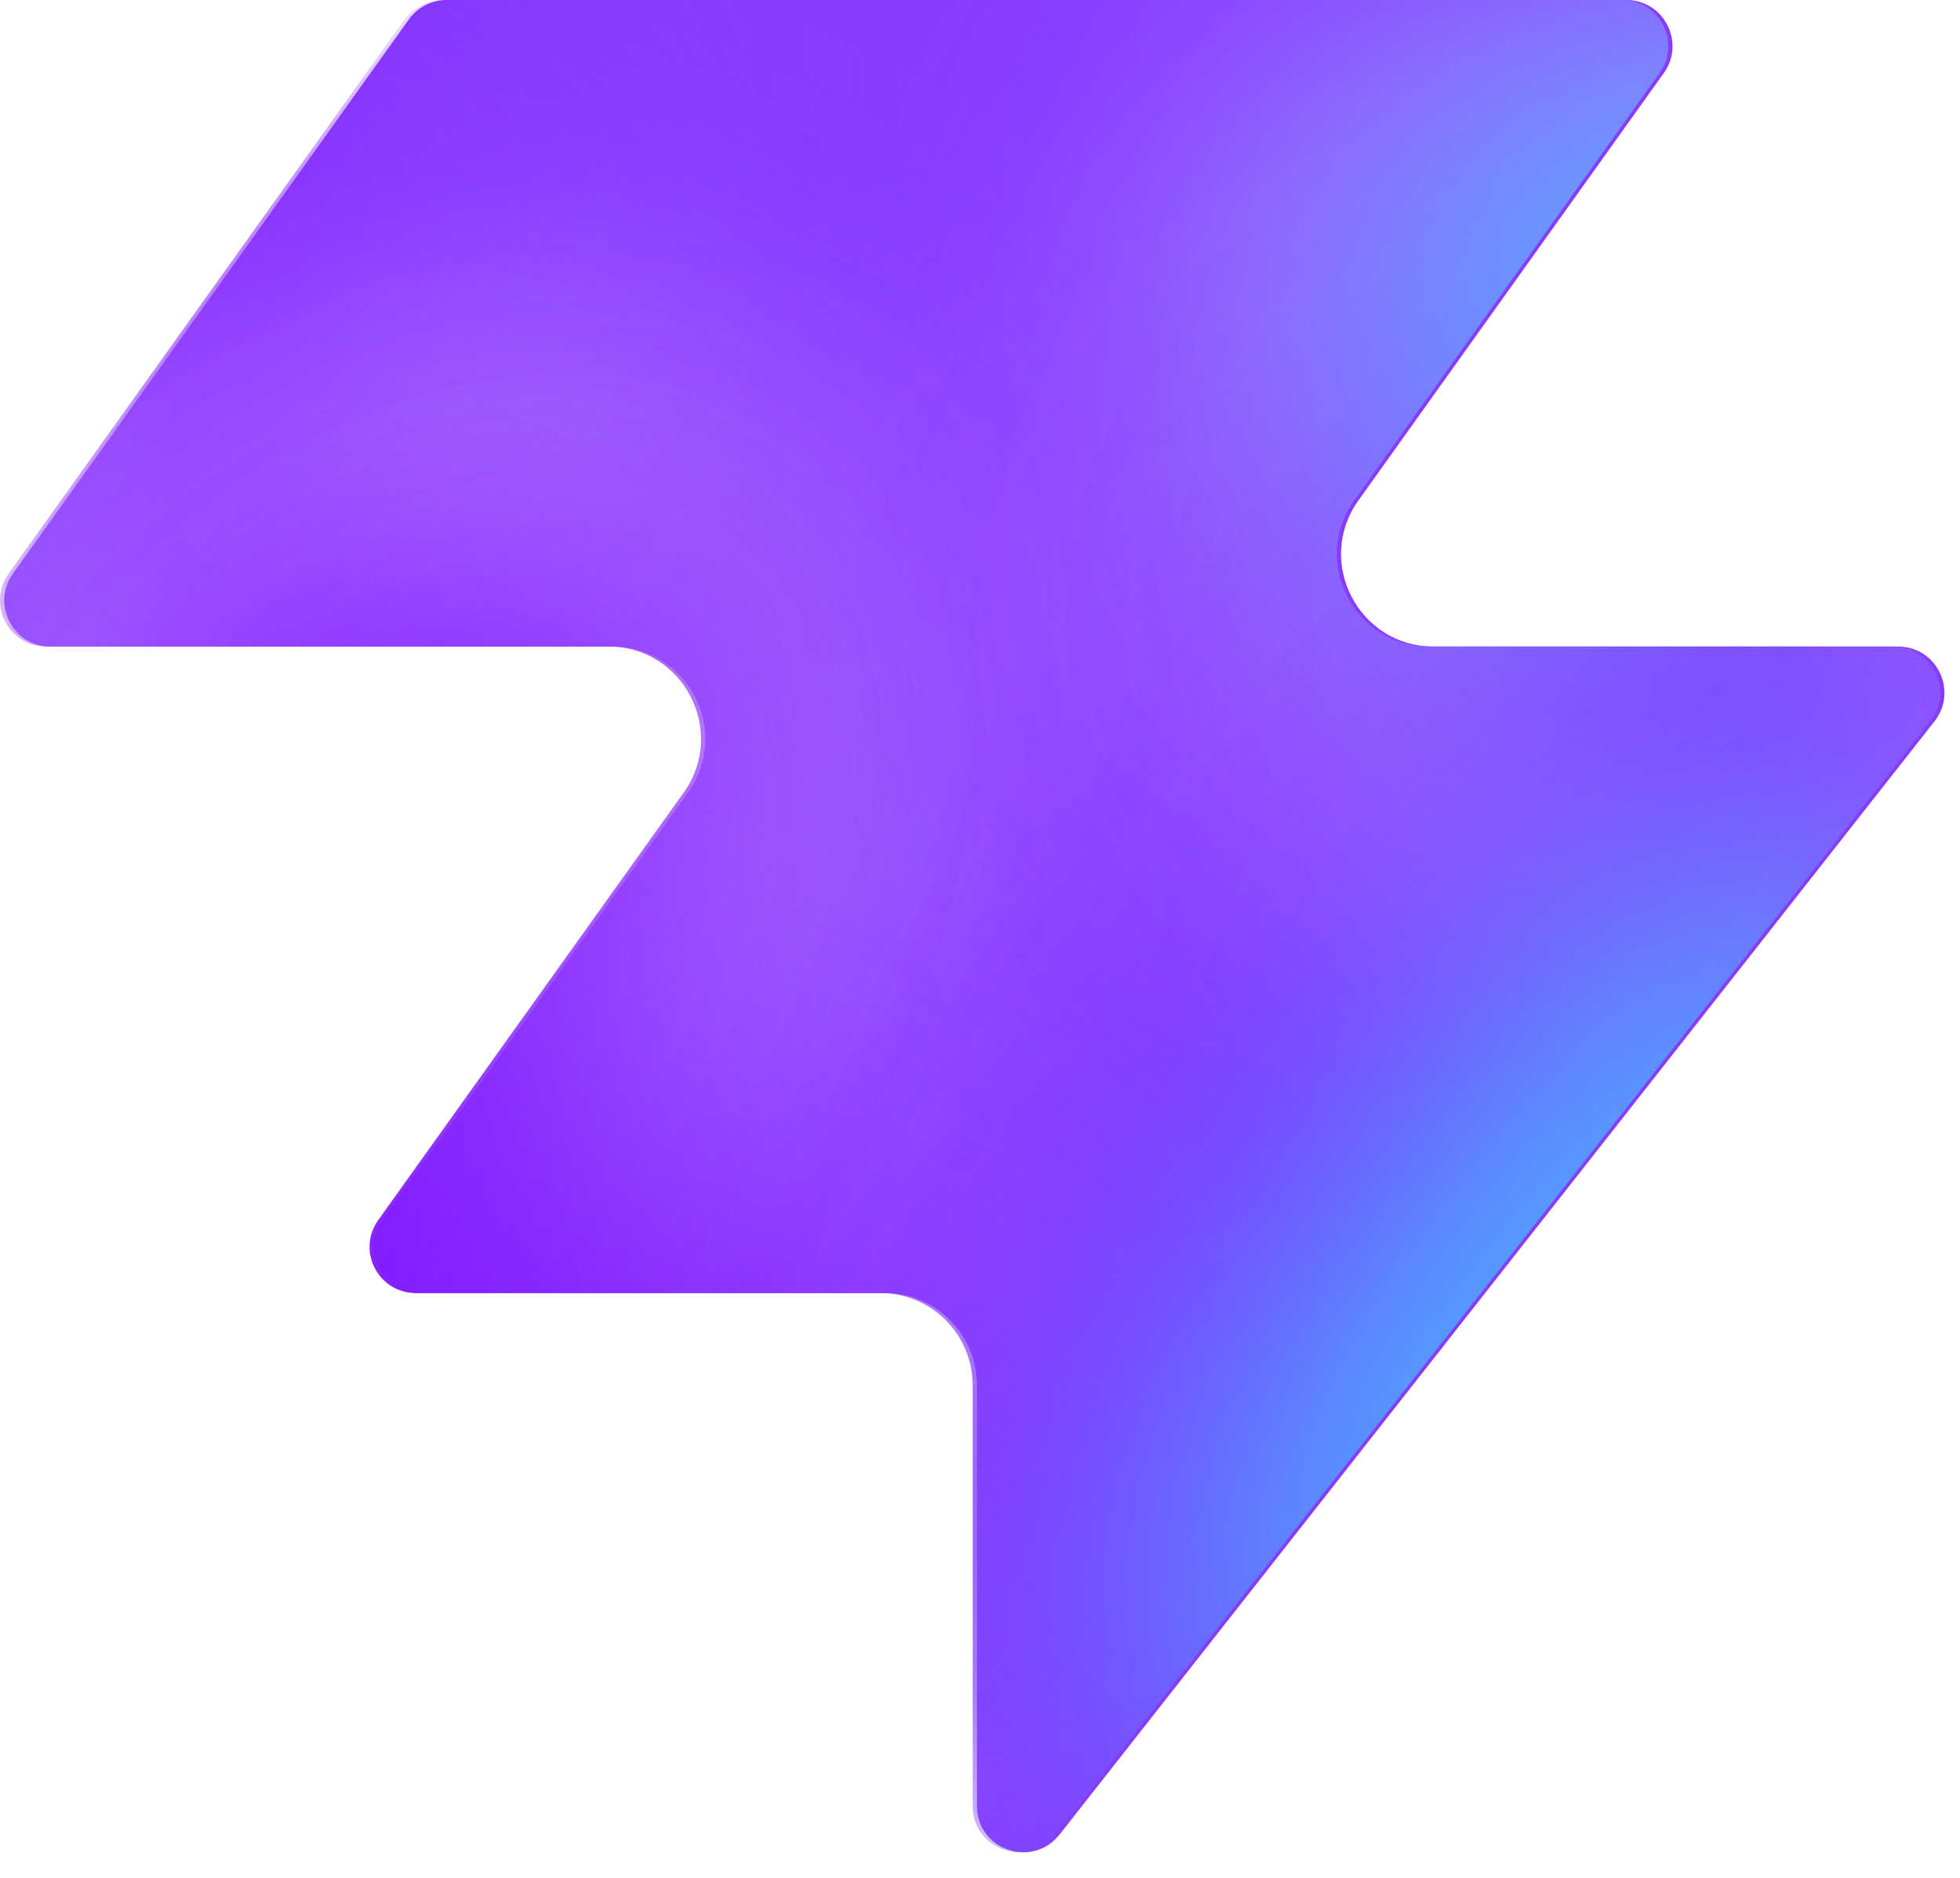
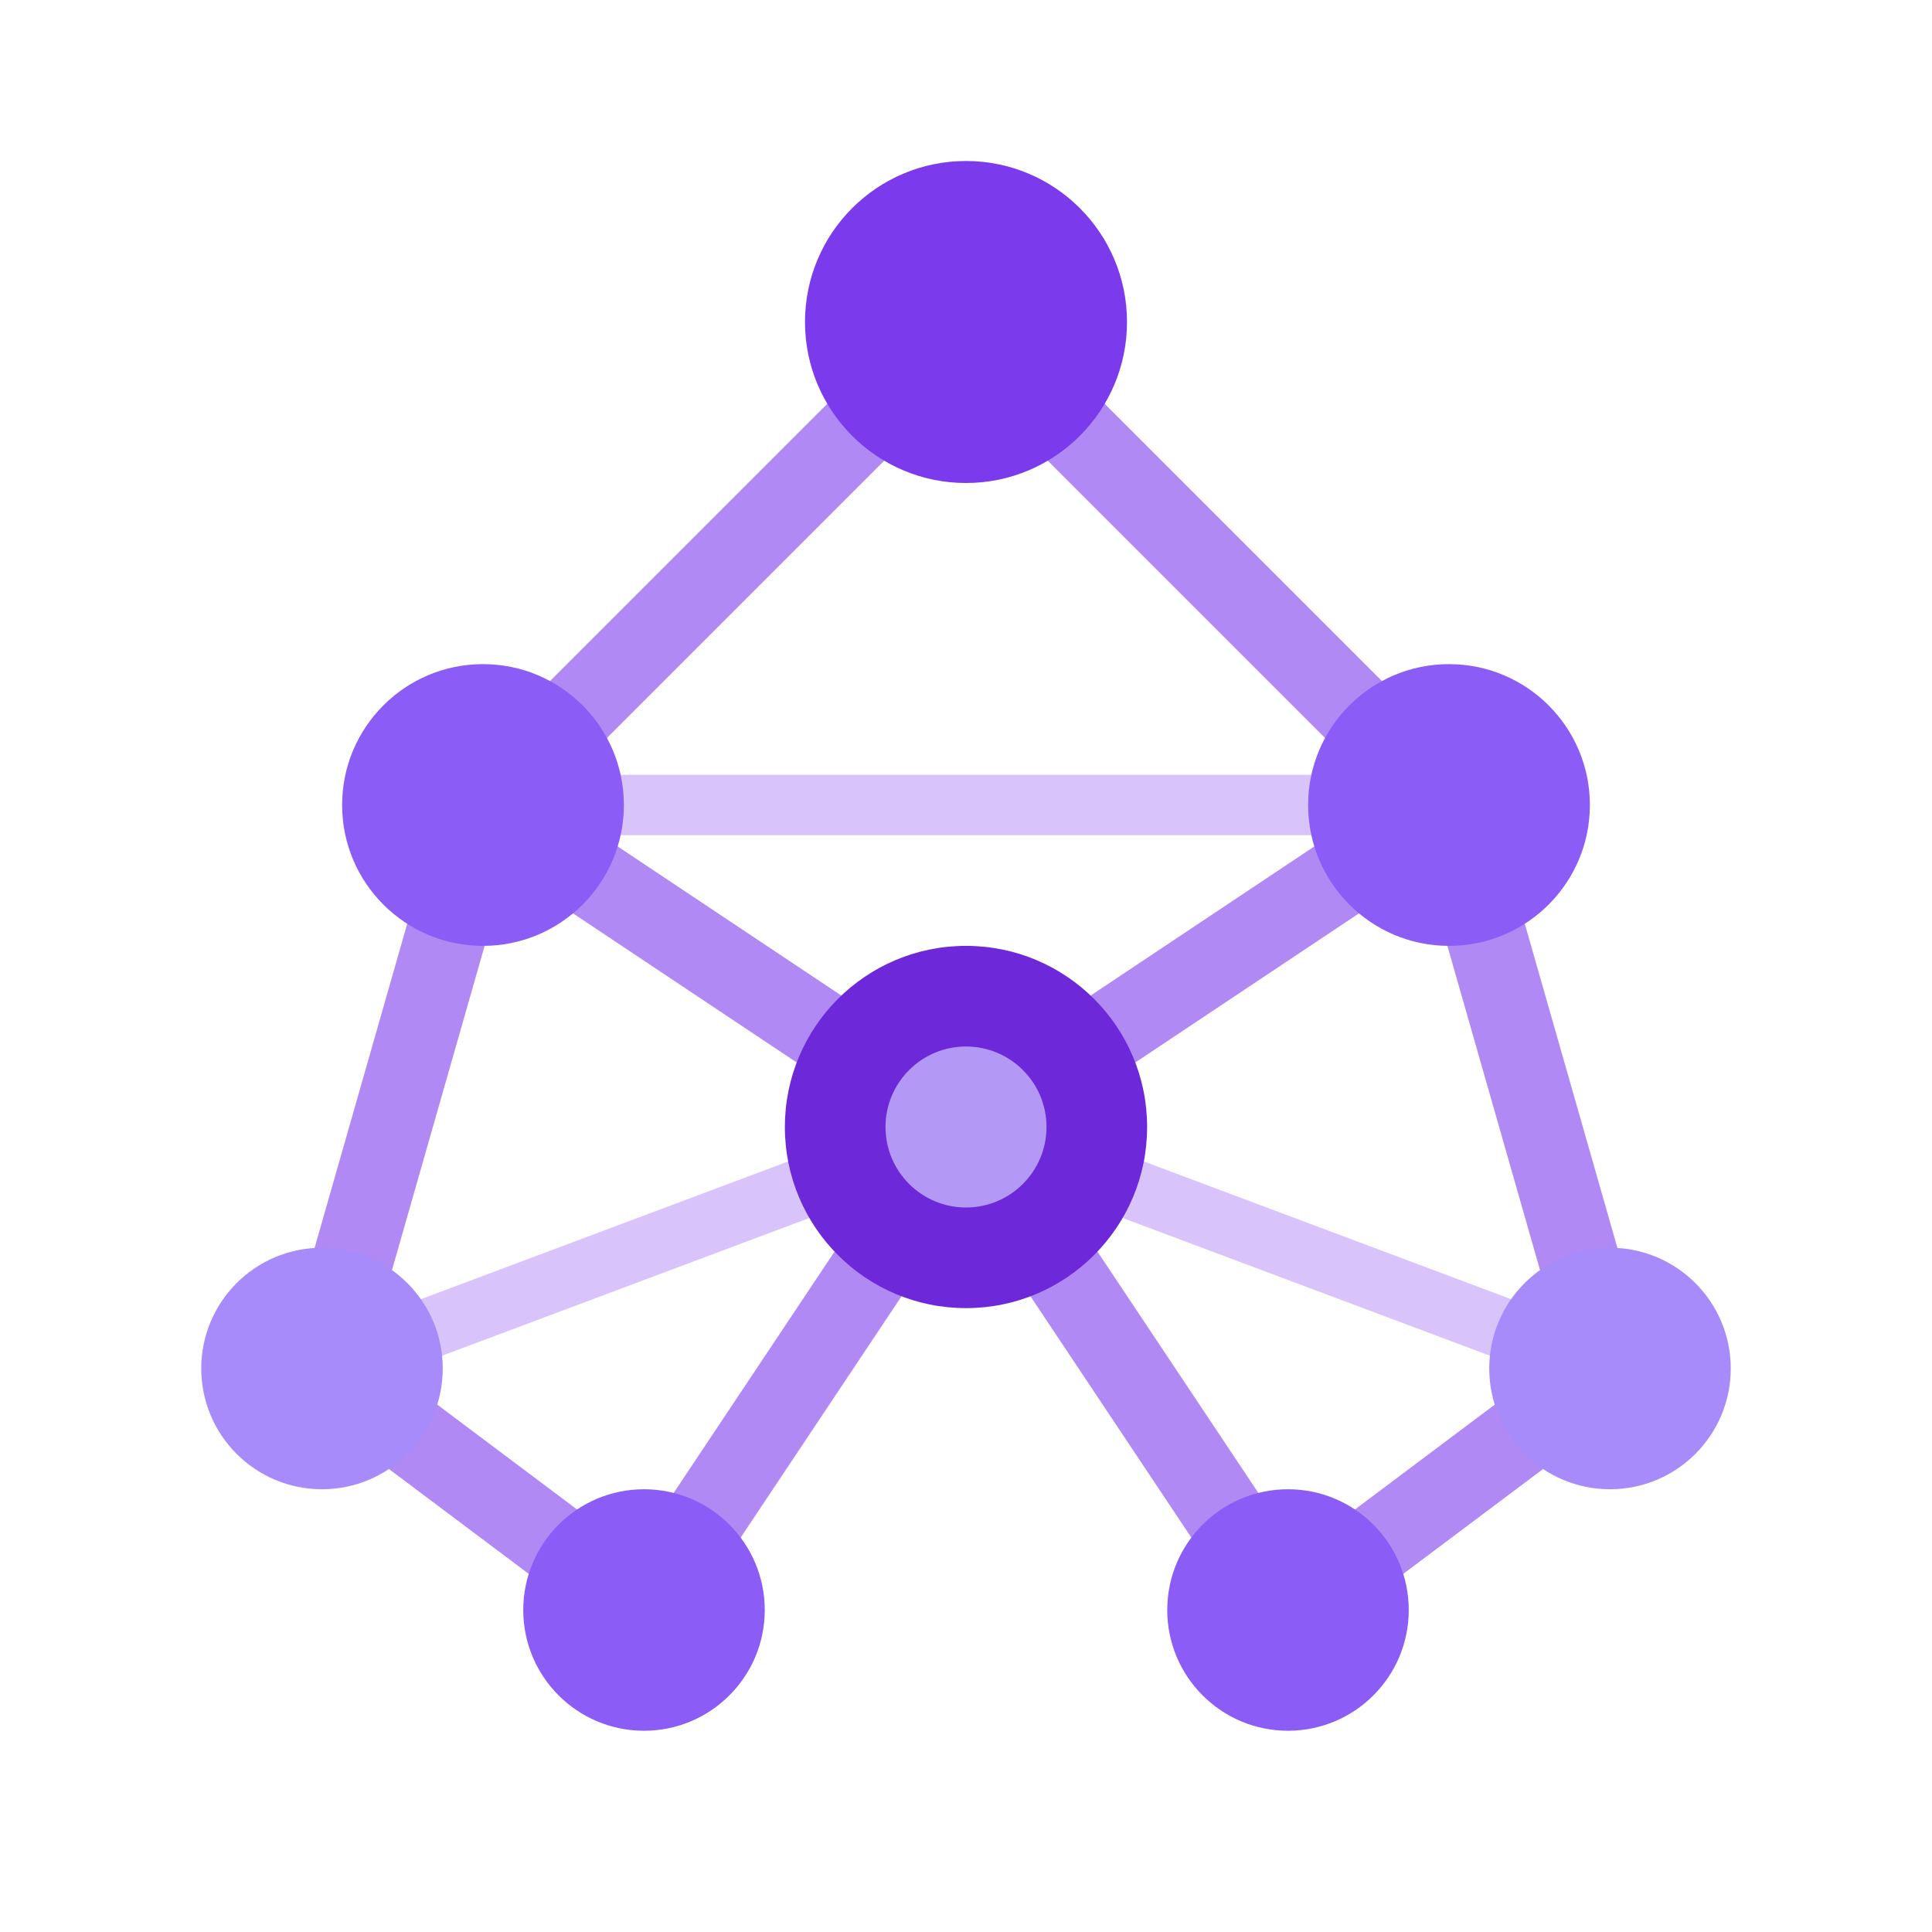
- <svg xmlns="http://www.w3.org/2000/svg" width="48" height="46" fill="none" viewBox="0 0 48 46">
-   <path fill="#863bff" d="M25.946 44.938c-.664.845-2.021.375-2.021-.698V33.937a2.26 2.26 0 0 0-2.262-2.262H10.287c-.92 0-1.456-1.04-.92-1.788l7.48-10.471c1.07-1.497 0-3.578-1.842-3.578H1.237c-.92 0-1.456-1.04-.92-1.788L10.013.474c.214-.297.556-.474.92-.474h28.894c.92 0 1.456 1.04.92 1.788l-7.48 10.471c-1.07 1.498 0 3.579 1.842 3.579h11.377c.943 0 1.473 1.088.89 1.83L25.947 44.94z" style="fill:#863bff;fill:color(display-p3 .525 .23 1);fill-opacity:1" />
-   <mask id="a" width="48" height="46" x="0" y="0" maskUnits="userSpaceOnUse" style="mask-type:alpha">
-     <path fill="#000" d="M25.842 44.938c-.664.844-2.021.375-2.021-.698V33.937a2.26 2.26 0 0 0-2.262-2.262H10.183c-.92 0-1.456-1.04-.92-1.788l7.48-10.471c1.07-1.498 0-3.579-1.842-3.579H1.133c-.92 0-1.456-1.04-.92-1.787L9.91.473c.214-.297.556-.474.92-.474h28.894c.92 0 1.456 1.04.92 1.788l-7.48 10.471c-1.07 1.498 0 3.578 1.842 3.578h11.377c.943 0 1.473 1.088.89 1.832L25.843 44.94z" style="fill:#000;fill-opacity:1" />
-   </mask>
-   <g mask="url(#a)">
-     <g filter="url(#b)">
-       <ellipse cx="5.508" cy="14.704" fill="#ede6ff" rx="5.508" ry="14.704" style="fill:#ede6ff;fill:color(display-p3 .927 .903 1);fill-opacity:1" transform="matrix(.00324 1 1 -.00324 -4.47 31.516)" />
-     </g>
-     <g filter="url(#c)">
-       <ellipse cx="10.399" cy="29.851" fill="#ede6ff" rx="10.399" ry="29.851" style="fill:#ede6ff;fill:color(display-p3 .927 .903 1);fill-opacity:1" transform="matrix(.00324 1 1 -.00324 -39.328 7.883)" />
-     </g>
-     <g filter="url(#d)">
-       <ellipse cx="5.508" cy="30.487" fill="#7e14ff" rx="5.508" ry="30.487" style="fill:#7e14ff;fill:color(display-p3 .492 .077 1);fill-opacity:1" transform="rotate(89.814 -25.913 -14.639)scale(1 -1)" />
-     </g>
-     <g filter="url(#e)">
-       <ellipse cx="5.508" cy="30.599" fill="#7e14ff" rx="5.508" ry="30.599" style="fill:#7e14ff;fill:color(display-p3 .492 .077 1);fill-opacity:1" transform="rotate(89.814 -32.644 -3.334)scale(1 -1)" />
-     </g>
-     <g filter="url(#f)">
-       <ellipse cx="5.508" cy="30.599" fill="#7e14ff" rx="5.508" ry="30.599" style="fill:#7e14ff;fill:color(display-p3 .492 .077 1);fill-opacity:1" transform="matrix(.00324 1 1 -.00324 -34.34 30.47)" />
-     </g>
-     <g filter="url(#g)">
-       <ellipse cx="14.072" cy="22.078" fill="#ede6ff" rx="14.072" ry="22.078" style="fill:#ede6ff;fill:color(display-p3 .927 .903 1);fill-opacity:1" transform="rotate(93.35 24.506 48.493)scale(-1 1)" />
-     </g>
-     <g filter="url(#h)">
-       <ellipse cx="3.47" cy="21.501" fill="#7e14ff" rx="3.47" ry="21.501" style="fill:#7e14ff;fill:color(display-p3 .492 .077 1);fill-opacity:1" transform="rotate(89.009 28.708 47.59)scale(-1 1)" />
-     </g>
-     <g filter="url(#i)">
-       <ellipse cx="3.47" cy="21.501" fill="#7e14ff" rx="3.47" ry="21.501" style="fill:#7e14ff;fill:color(display-p3 .492 .077 1);fill-opacity:1" transform="rotate(89.009 28.708 47.59)scale(-1 1)" />
-     </g>
-     <g filter="url(#j)">
-       <ellipse cx=".387" cy="8.972" fill="#7e14ff" rx="4.407" ry="29.108" style="fill:#7e14ff;fill:color(display-p3 .492 .077 1);fill-opacity:1" transform="rotate(39.51 .387 8.972)" />
-     </g>
-     <g filter="url(#k)">
-       <ellipse cx="47.523" cy="-6.092" fill="#7e14ff" rx="4.407" ry="29.108" style="fill:#7e14ff;fill:color(display-p3 .492 .077 1);fill-opacity:1" transform="rotate(37.892 47.523 -6.092)" />
-     </g>
-     <g filter="url(#l)">
-       <ellipse cx="41.412" cy="6.333" fill="#47bfff" rx="5.971" ry="9.665" style="fill:#47bfff;fill:color(display-p3 .28 .748 1);fill-opacity:1" transform="rotate(37.892 41.412 6.333)" />
-     </g>
-     <g filter="url(#m)">
-       <ellipse cx="-1.879" cy="38.332" fill="#7e14ff" rx="4.407" ry="29.108" style="fill:#7e14ff;fill:color(display-p3 .492 .077 1);fill-opacity:1" transform="rotate(37.892 -1.88 38.332)" />
-     </g>
-     <g filter="url(#n)">
-       <ellipse cx="-1.879" cy="38.332" fill="#7e14ff" rx="4.407" ry="29.108" style="fill:#7e14ff;fill:color(display-p3 .492 .077 1);fill-opacity:1" transform="rotate(37.892 -1.88 38.332)" />
-     </g>
-     <g filter="url(#o)">
-       <ellipse cx="35.651" cy="29.907" fill="#7e14ff" rx="4.407" ry="29.108" style="fill:#7e14ff;fill:color(display-p3 .492 .077 1);fill-opacity:1" transform="rotate(37.892 35.651 29.907)" />
-     </g>
-     <g filter="url(#p)">
-       <ellipse cx="38.418" cy="32.4" fill="#47bfff" rx="5.971" ry="15.297" style="fill:#47bfff;fill:color(display-p3 .28 .748 1);fill-opacity:1" transform="rotate(37.892 38.418 32.4)" />
-     </g>
-   </g>
-   <defs>
-     <filter id="b" width="60.045" height="41.654" x="-19.77" y="16.149" color-interpolation-filters="sRGB" filterUnits="userSpaceOnUse">
-       <feFlood flood-opacity="0" result="BackgroundImageFix" />
-       <feBlend in="SourceGraphic" in2="BackgroundImageFix" result="shape" />
-       <feGaussianBlur result="effect1_foregroundBlur_2002_17158" stdDeviation="7.659" />
-     </filter>
-     <filter id="c" width="90.34" height="51.437" x="-54.613" y="-7.533" color-interpolation-filters="sRGB" filterUnits="userSpaceOnUse">
-       <feFlood flood-opacity="0" result="BackgroundImageFix" />
-       <feBlend in="SourceGraphic" in2="BackgroundImageFix" result="shape" />
-       <feGaussianBlur result="effect1_foregroundBlur_2002_17158" stdDeviation="7.659" />
-     </filter>
-     <filter id="d" width="79.355" height="29.4" x="-49.64" y="2.03" color-interpolation-filters="sRGB" filterUnits="userSpaceOnUse">
-       <feFlood flood-opacity="0" result="BackgroundImageFix" />
-       <feBlend in="SourceGraphic" in2="BackgroundImageFix" result="shape" />
-       <feGaussianBlur result="effect1_foregroundBlur_2002_17158" stdDeviation="4.596" />
-     </filter>
-     <filter id="e" width="79.579" height="29.4" x="-45.045" y="20.029" color-interpolation-filters="sRGB" filterUnits="userSpaceOnUse">
-       <feFlood flood-opacity="0" result="BackgroundImageFix" />
-       <feBlend in="SourceGraphic" in2="BackgroundImageFix" result="shape" />
-       <feGaussianBlur result="effect1_foregroundBlur_2002_17158" stdDeviation="4.596" />
-     </filter>
-     <filter id="f" width="79.579" height="29.4" x="-43.513" y="21.178" color-interpolation-filters="sRGB" filterUnits="userSpaceOnUse">
-       <feFlood flood-opacity="0" result="BackgroundImageFix" />
-       <feBlend in="SourceGraphic" in2="BackgroundImageFix" result="shape" />
-       <feGaussianBlur result="effect1_foregroundBlur_2002_17158" stdDeviation="4.596" />
-     </filter>
-     <filter id="g" width="74.749" height="58.852" x="15.756" y="-17.901" color-interpolation-filters="sRGB" filterUnits="userSpaceOnUse">
-       <feFlood flood-opacity="0" result="BackgroundImageFix" />
-       <feBlend in="SourceGraphic" in2="BackgroundImageFix" result="shape" />
-       <feGaussianBlur result="effect1_foregroundBlur_2002_17158" stdDeviation="7.659" />
-     </filter>
-     <filter id="h" width="61.377" height="25.362" x="23.548" y="2.284" color-interpolation-filters="sRGB" filterUnits="userSpaceOnUse">
-       <feFlood flood-opacity="0" result="BackgroundImageFix" />
-       <feBlend in="SourceGraphic" in2="BackgroundImageFix" result="shape" />
-       <feGaussianBlur result="effect1_foregroundBlur_2002_17158" stdDeviation="4.596" />
-     </filter>
-     <filter id="i" width="61.377" height="25.362" x="23.548" y="2.284" color-interpolation-filters="sRGB" filterUnits="userSpaceOnUse">
-       <feFlood flood-opacity="0" result="BackgroundImageFix" />
-       <feBlend in="SourceGraphic" in2="BackgroundImageFix" result="shape" />
-       <feGaussianBlur result="effect1_foregroundBlur_2002_17158" stdDeviation="4.596" />
-     </filter>
-     <filter id="j" width="56.045" height="63.649" x="-27.636" y="-22.853" color-interpolation-filters="sRGB" filterUnits="userSpaceOnUse">
-       <feFlood flood-opacity="0" result="BackgroundImageFix" />
-       <feBlend in="SourceGraphic" in2="BackgroundImageFix" result="shape" />
-       <feGaussianBlur result="effect1_foregroundBlur_2002_17158" stdDeviation="4.596" />
-     </filter>
-     <filter id="k" width="54.814" height="64.646" x="20.116" y="-38.415" color-interpolation-filters="sRGB" filterUnits="userSpaceOnUse">
-       <feFlood flood-opacity="0" result="BackgroundImageFix" />
-       <feBlend in="SourceGraphic" in2="BackgroundImageFix" result="shape" />
-       <feGaussianBlur result="effect1_foregroundBlur_2002_17158" stdDeviation="4.596" />
-     </filter>
-     <filter id="l" width="33.541" height="35.313" x="24.641" y="-11.323" color-interpolation-filters="sRGB" filterUnits="userSpaceOnUse">
-       <feFlood flood-opacity="0" result="BackgroundImageFix" />
-       <feBlend in="SourceGraphic" in2="BackgroundImageFix" result="shape" />
-       <feGaussianBlur result="effect1_foregroundBlur_2002_17158" stdDeviation="4.596" />
-     </filter>
-     <filter id="m" width="54.814" height="64.646" x="-29.286" y="6.009" color-interpolation-filters="sRGB" filterUnits="userSpaceOnUse">
-       <feFlood flood-opacity="0" result="BackgroundImageFix" />
-       <feBlend in="SourceGraphic" in2="BackgroundImageFix" result="shape" />
-       <feGaussianBlur result="effect1_foregroundBlur_2002_17158" stdDeviation="4.596" />
-     </filter>
-     <filter id="n" width="54.814" height="64.646" x="-29.286" y="6.009" color-interpolation-filters="sRGB" filterUnits="userSpaceOnUse">
-       <feFlood flood-opacity="0" result="BackgroundImageFix" />
-       <feBlend in="SourceGraphic" in2="BackgroundImageFix" result="shape" />
-       <feGaussianBlur result="effect1_foregroundBlur_2002_17158" stdDeviation="4.596" />
-     </filter>
-     <filter id="o" width="54.814" height="64.646" x="8.244" y="-2.416" color-interpolation-filters="sRGB" filterUnits="userSpaceOnUse">
-       <feFlood flood-opacity="0" result="BackgroundImageFix" />
-       <feBlend in="SourceGraphic" in2="BackgroundImageFix" result="shape" />
-       <feGaussianBlur result="effect1_foregroundBlur_2002_17158" stdDeviation="4.596" />
-     </filter>
-     <filter id="p" width="39.409" height="43.623" x="18.713" y="10.588" color-interpolation-filters="sRGB" filterUnits="userSpaceOnUse">
-       <feFlood flood-opacity="0" result="BackgroundImageFix" />
-       <feBlend in="SourceGraphic" in2="BackgroundImageFix" result="shape" />
-       <feGaussianBlur result="effect1_foregroundBlur_2002_17158" stdDeviation="4.596" />
-     </filter>
-   </defs>
+ <svg xmlns="http://www.w3.org/2000/svg" width="48" height="48" viewBox="0 0 48 48" fill="none">
+   <line x1="24" y1="8" x2="12" y2="20" stroke="#7c3aed" stroke-width="2" stroke-linecap="round" opacity="0.6" />
+   <line x1="24" y1="8" x2="36" y2="20" stroke="#7c3aed" stroke-width="2" stroke-linecap="round" opacity="0.6" />
+   <line x1="12" y1="20" x2="24" y2="28" stroke="#7c3aed" stroke-width="2" stroke-linecap="round" opacity="0.6" />
+   <line x1="36" y1="20" x2="24" y2="28" stroke="#7c3aed" stroke-width="2" stroke-linecap="round" opacity="0.6" />
+   <line x1="12" y1="20" x2="8" y2="34" stroke="#7c3aed" stroke-width="2" stroke-linecap="round" opacity="0.6" />
+   <line x1="36" y1="20" x2="40" y2="34" stroke="#7c3aed" stroke-width="2" stroke-linecap="round" opacity="0.6" />
+   <line x1="24" y1="28" x2="16" y2="40" stroke="#7c3aed" stroke-width="2" stroke-linecap="round" opacity="0.6" />
+   <line x1="24" y1="28" x2="32" y2="40" stroke="#7c3aed" stroke-width="2" stroke-linecap="round" opacity="0.6" />
+   <line x1="8" y1="34" x2="16" y2="40" stroke="#7c3aed" stroke-width="2" stroke-linecap="round" opacity="0.6" />
+   <line x1="40" y1="34" x2="32" y2="40" stroke="#7c3aed" stroke-width="2" stroke-linecap="round" opacity="0.6" />
+   <line x1="12" y1="20" x2="36" y2="20" stroke="#7c3aed" stroke-width="1.5" stroke-linecap="round" opacity="0.3" />
+   <line x1="8" y1="34" x2="24" y2="28" stroke="#7c3aed" stroke-width="1.5" stroke-linecap="round" opacity="0.3" />
+   <line x1="40" y1="34" x2="24" y2="28" stroke="#7c3aed" stroke-width="1.5" stroke-linecap="round" opacity="0.3" />
+   <circle cx="24" cy="8" r="4" fill="#7c3aed" />
+   <circle cx="12" cy="20" r="3.5" fill="#8b5cf6" />
+   <circle cx="36" cy="20" r="3.5" fill="#8b5cf6" />
+   <circle cx="24" cy="28" r="4.5" fill="#6d28d9" />
+   <circle cx="8" cy="34" r="3" fill="#a78bfa" />
+   <circle cx="40" cy="34" r="3" fill="#a78bfa" />
+   <circle cx="16" cy="40" r="3" fill="#8b5cf6" />
+   <circle cx="32" cy="40" r="3" fill="#8b5cf6" />
+   <circle cx="24" cy="28" r="2" fill="#c4b5fd" opacity="0.8" />
</svg>
